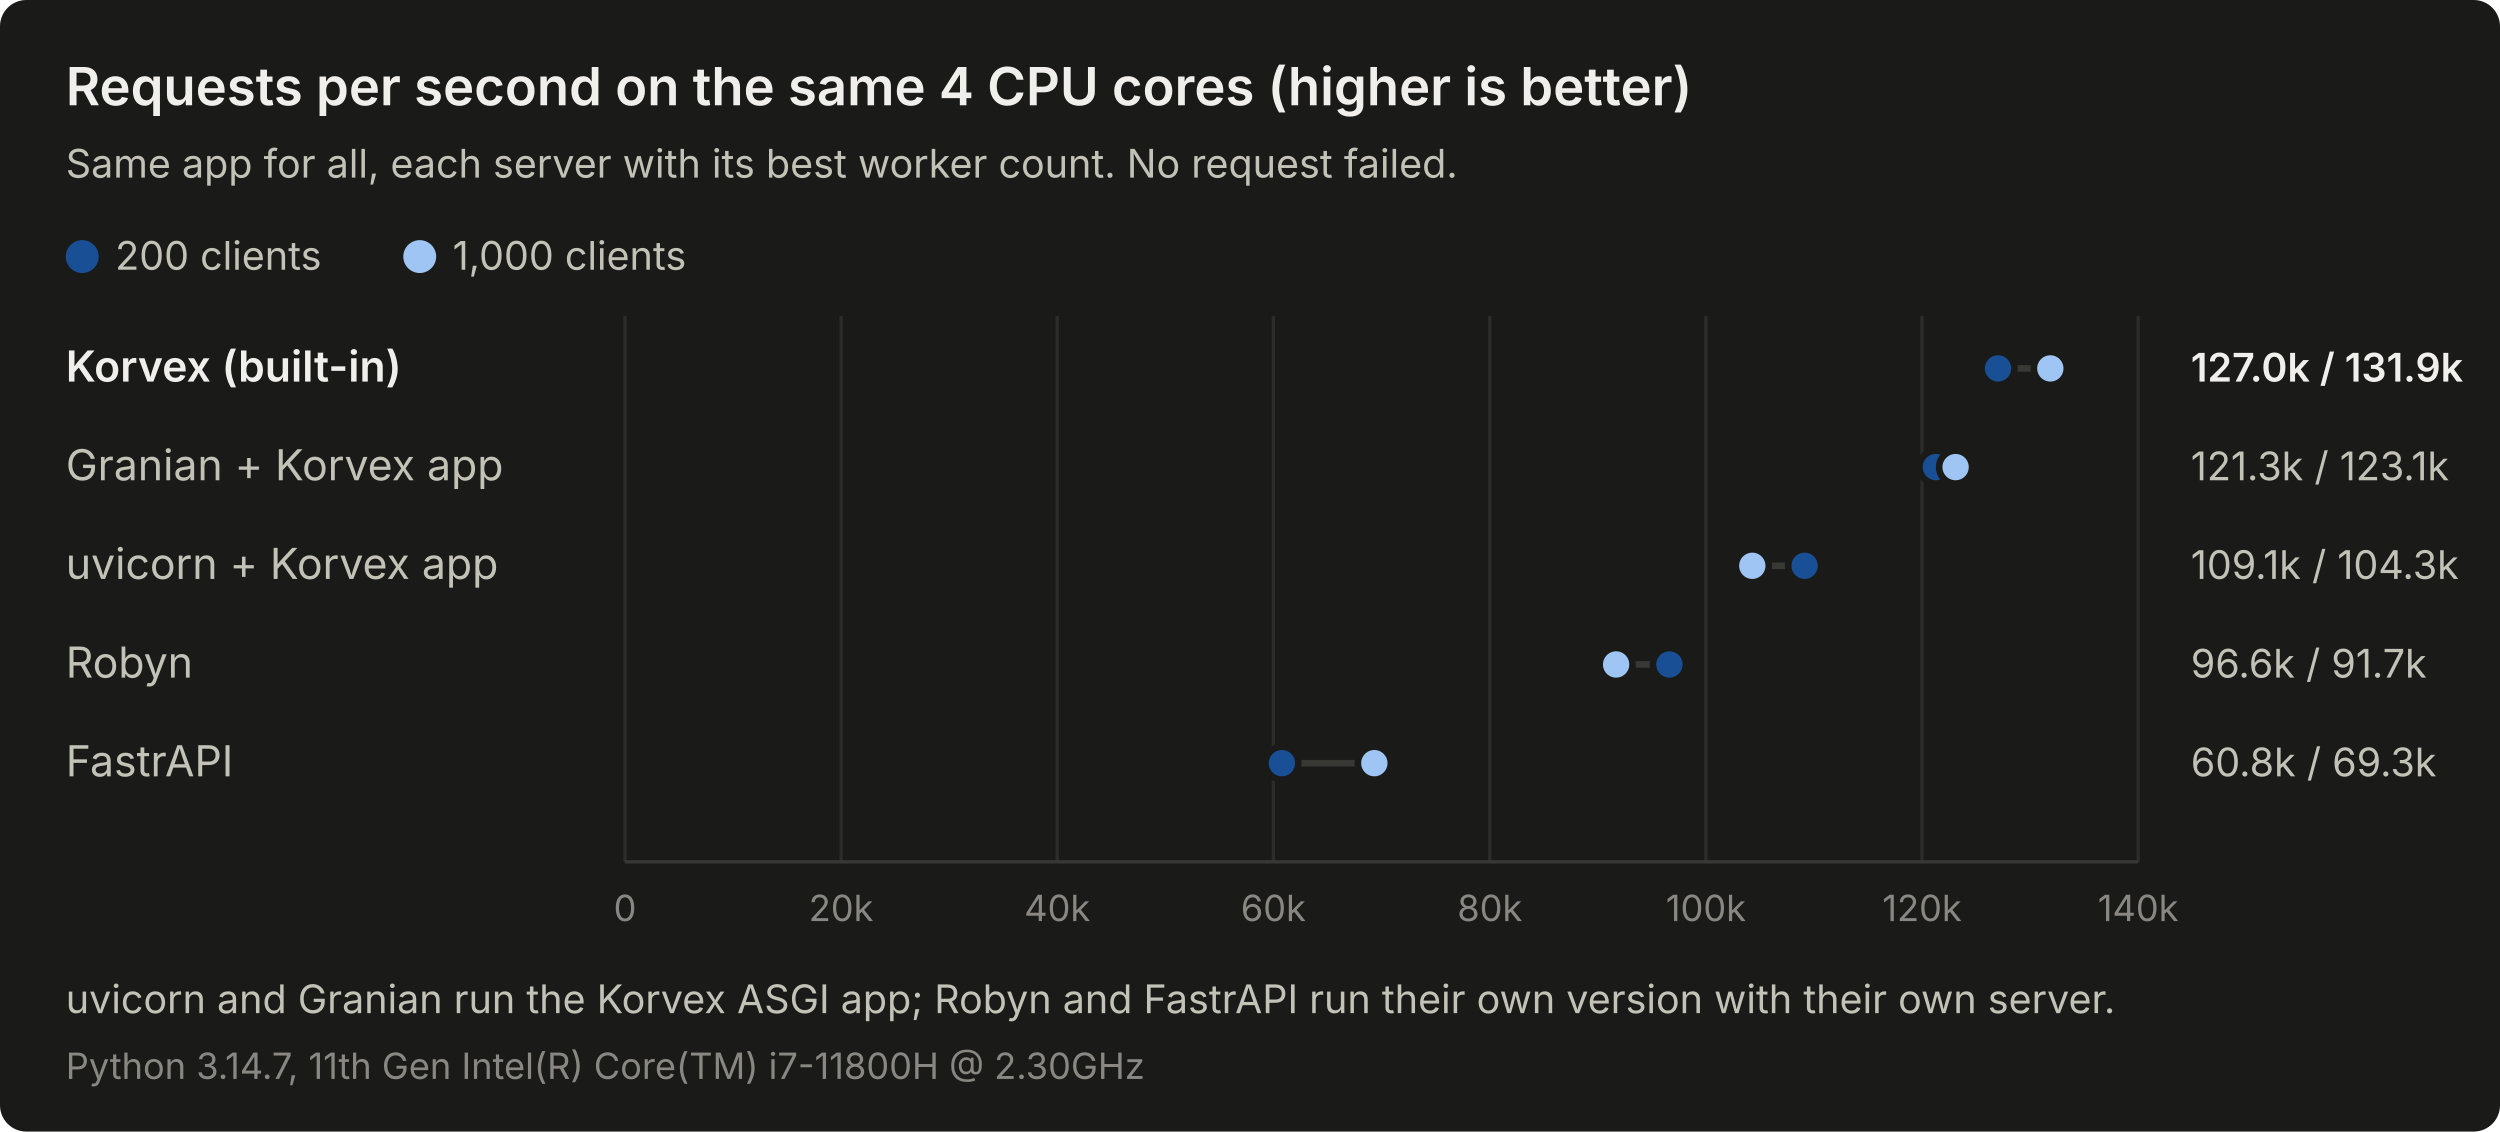
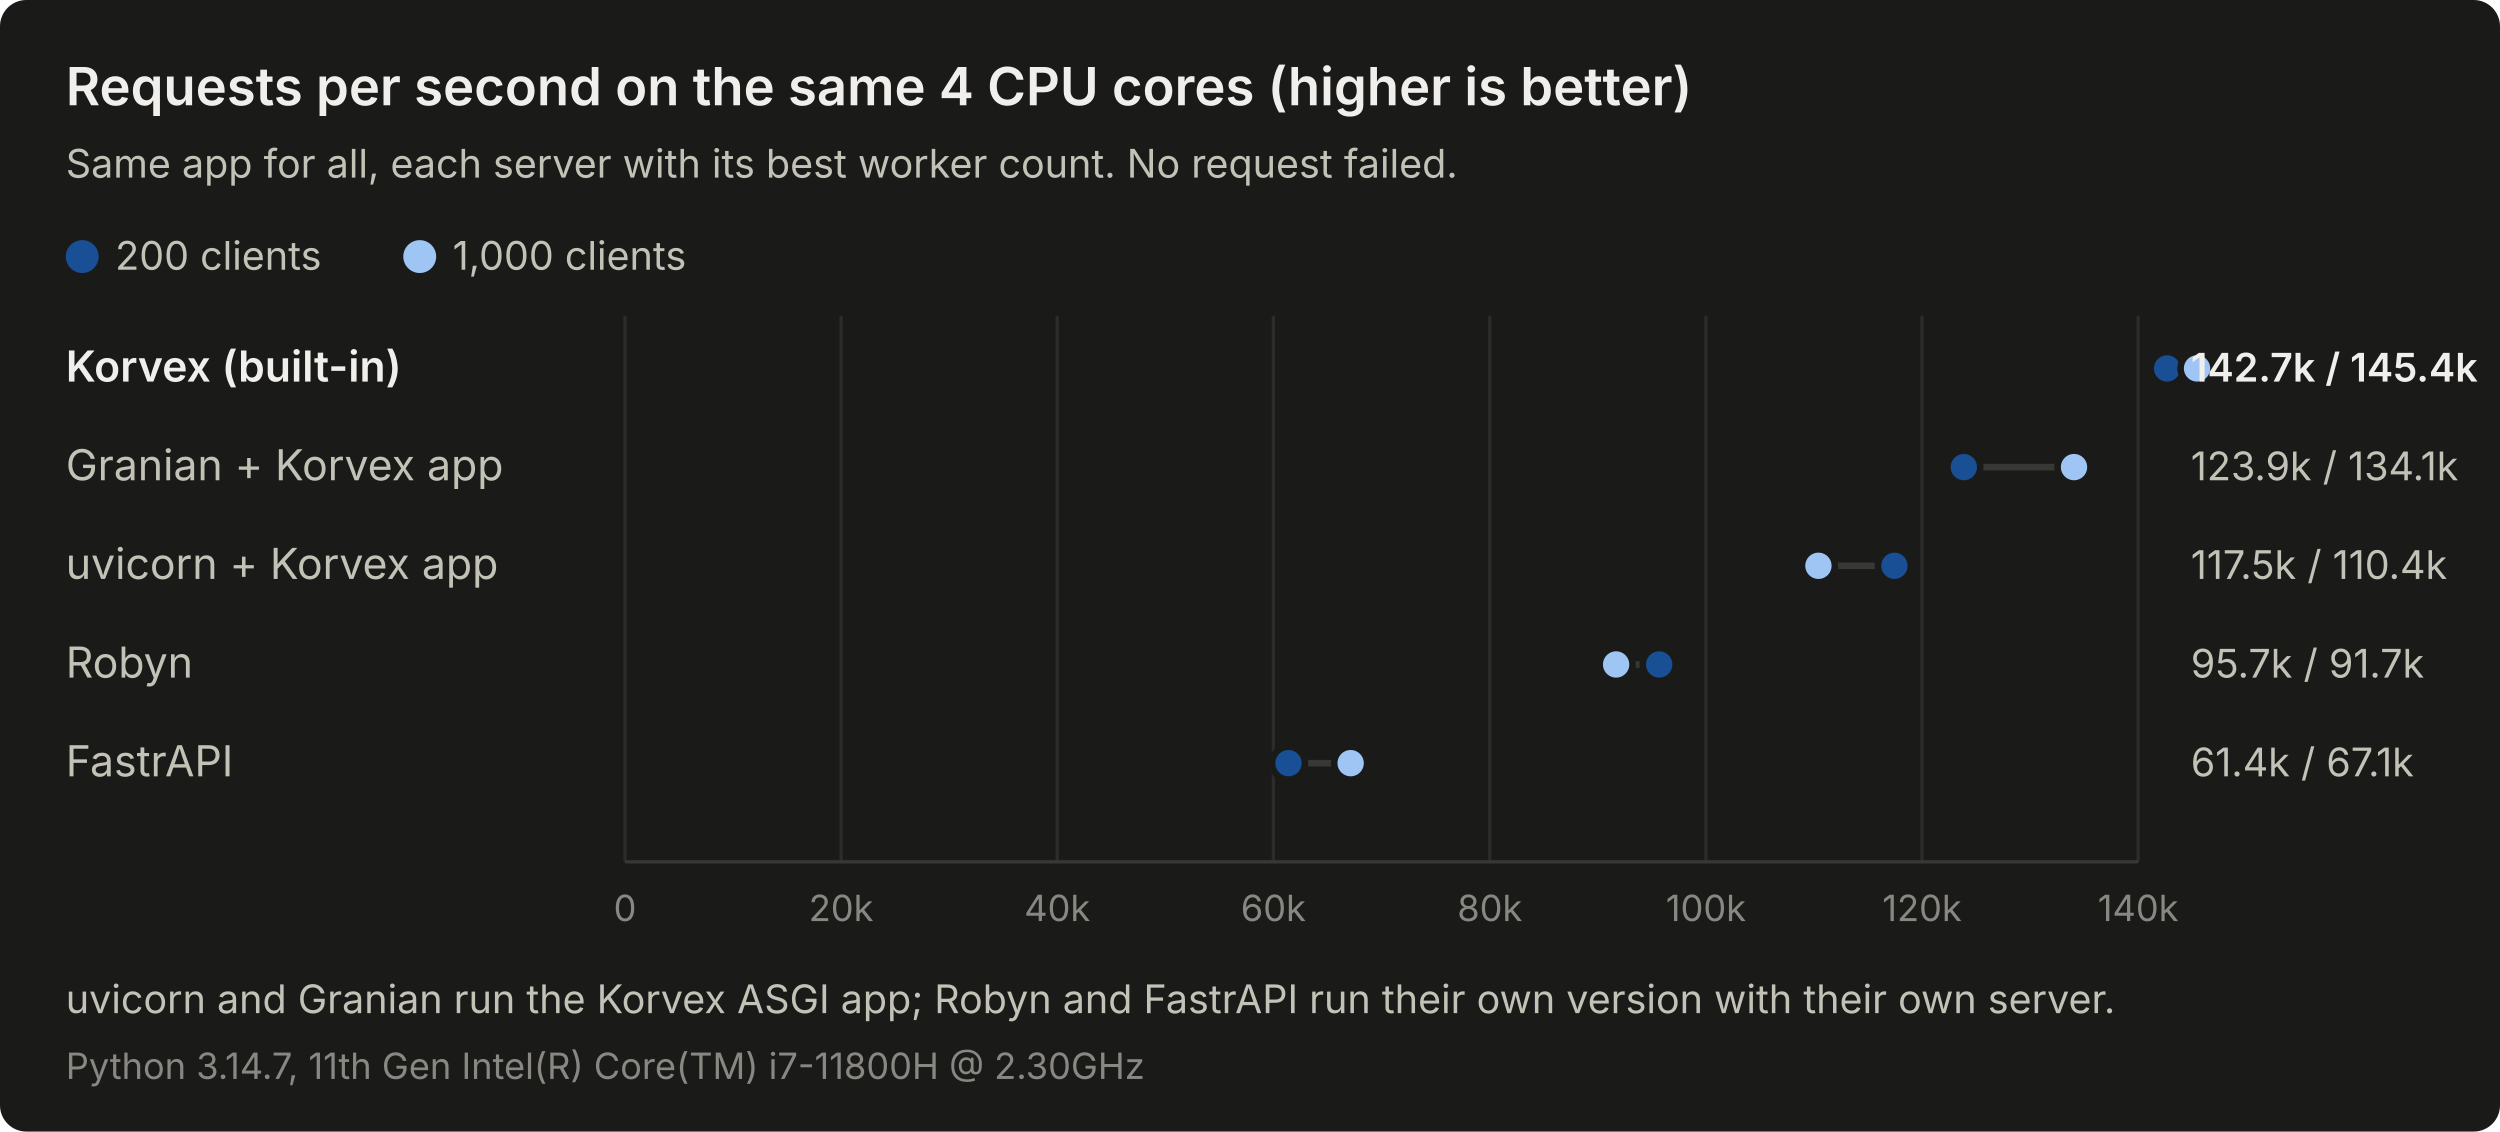
<svg xmlns="http://www.w3.org/2000/svg" width="760" height="344" viewBox="0 0 760 344" font-family="system-ui, -apple-system, Segoe UI, sans-serif" role="img">
  <rect width="760" height="344" rx="8" fill="#1a1a19" />
  <text x="20" y="32" font-size="16" font-weight="600" fill="#f0efec">Requests per second on the same 4 CPU cores (higher is better)</text>
  <text x="20" y="54" font-size="12" fill="#c3c2b7">Same app for all, each server with its best worker count. No request failed.</text>
  <circle cx="25" cy="78" r="5" fill="#184f95" />
  <text x="35" y="82" font-size="12" fill="#c3c2b7">200 clients</text>
  <circle cx="127.6" cy="78" r="5" fill="#9ec5f4" />
  <text x="137.6" y="82" font-size="12" fill="#c3c2b7">1,000 clients</text>
  <line x1="190.0" y1="96" x2="190.0" y2="262" stroke="#2c2c2a" stroke-width="1" />
  <text x="190.0" y="280" font-size="11" text-anchor="middle" fill="#898781">0</text>
  <line x1="255.7" y1="96" x2="255.7" y2="262" stroke="#2c2c2a" stroke-width="1" />
  <text x="255.7" y="280" font-size="11" text-anchor="middle" fill="#898781">20k</text>
  <line x1="321.4" y1="96" x2="321.4" y2="262" stroke="#2c2c2a" stroke-width="1" />
  <text x="321.4" y="280" font-size="11" text-anchor="middle" fill="#898781">40k</text>
  <line x1="387.1" y1="96" x2="387.1" y2="262" stroke="#2c2c2a" stroke-width="1" />
  <text x="387.1" y="280" font-size="11" text-anchor="middle" fill="#898781">60k</text>
  <line x1="452.9" y1="96" x2="452.9" y2="262" stroke="#2c2c2a" stroke-width="1" />
  <text x="452.9" y="280" font-size="11" text-anchor="middle" fill="#898781">80k</text>
  <line x1="518.6" y1="96" x2="518.6" y2="262" stroke="#2c2c2a" stroke-width="1" />
  <text x="518.6" y="280" font-size="11" text-anchor="middle" fill="#898781">100k</text>
  <line x1="584.3" y1="96" x2="584.3" y2="262" stroke="#2c2c2a" stroke-width="1" />
  <text x="584.3" y="280" font-size="11" text-anchor="middle" fill="#898781">120k</text>
  <line x1="650.0" y1="96" x2="650.0" y2="262" stroke="#2c2c2a" stroke-width="1" />
  <text x="650.0" y="280" font-size="11" text-anchor="middle" fill="#898781">140k</text>
  <line x1="190" y1="262" x2="650" y2="262" stroke="#383835" stroke-width="1" />
  <text x="20" y="116" font-size="13" font-weight="600" fill="#f0efec">Korvex (built-in)</text>
-   <line x1="607.4" y1="112" x2="623.3" y2="112" stroke="#383835" stroke-width="2" stroke-linecap="round" />
-   <circle cx="607.4" cy="112" r="5" fill="#184f95" stroke="#1a1a19" stroke-width="2" />
-   <circle cx="623.3" cy="112" r="5" fill="#9ec5f4" stroke="#1a1a19" stroke-width="2" />
-   <text x="666" y="116" font-size="12" font-weight="600" fill="#f0efec">127.0k / 131.9k</text>
+   <line x1="658.8" y1="112" x2="667.9" y2="112" stroke="#383835" stroke-width="2" stroke-linecap="round" />
+   <circle cx="658.8" cy="112" r="5" fill="#184f95" stroke="#1a1a19" stroke-width="2" />
+   <circle cx="667.9" cy="112" r="5" fill="#9ec5f4" stroke="#1a1a19" stroke-width="2" />
+   <text x="666" y="116" font-size="12" font-weight="600" fill="#f0efec">142.7k / 145.4k</text>
  <text x="20" y="146" font-size="13" fill="#c3c2b7">Granian + Korvex app</text>
-   <line x1="588.5" y1="142" x2="594.5" y2="142" stroke="#383835" stroke-width="2" stroke-linecap="round" />
-   <circle cx="588.5" cy="142" r="5" fill="#184f95" stroke="#1a1a19" stroke-width="2" />
-   <circle cx="594.5" cy="142" r="5" fill="#9ec5f4" stroke="#1a1a19" stroke-width="2" />
-   <text x="666" y="146" font-size="12" fill="#c3c2b7">121.3k / 123.1k</text>
+   <line x1="597.0" y1="142" x2="630.5" y2="142" stroke="#383835" stroke-width="2" stroke-linecap="round" />
+   <circle cx="597.0" cy="142" r="5" fill="#184f95" stroke="#1a1a19" stroke-width="2" />
+   <circle cx="630.5" cy="142" r="5" fill="#9ec5f4" stroke="#1a1a19" stroke-width="2" />
+   <text x="666" y="146" font-size="12" fill="#c3c2b7">123.9k / 134.1k</text>
  <text x="20" y="176" font-size="13" fill="#c3c2b7">uvicorn + Korvex app</text>
-   <line x1="532.7" y1="172" x2="548.6" y2="172" stroke="#383835" stroke-width="2" stroke-linecap="round" />
-   <circle cx="548.6" cy="172" r="5" fill="#184f95" stroke="#1a1a19" stroke-width="2" />
-   <circle cx="532.7" cy="172" r="5" fill="#9ec5f4" stroke="#1a1a19" stroke-width="2" />
-   <text x="666" y="176" font-size="12" fill="#c3c2b7">109.1k / 104.3k</text>
+   <line x1="552.8" y1="172" x2="575.9" y2="172" stroke="#383835" stroke-width="2" stroke-linecap="round" />
+   <circle cx="575.9" cy="172" r="5" fill="#184f95" stroke="#1a1a19" stroke-width="2" />
+   <circle cx="552.8" cy="172" r="5" fill="#9ec5f4" stroke="#1a1a19" stroke-width="2" />
+   <text x="666" y="176" font-size="12" fill="#c3c2b7">117.5k / 110.4k</text>
  <text x="20" y="206" font-size="13" fill="#c3c2b7">Robyn</text>
-   <line x1="491.3" y1="202" x2="507.5" y2="202" stroke="#383835" stroke-width="2" stroke-linecap="round" />
-   <circle cx="507.5" cy="202" r="5" fill="#184f95" stroke="#1a1a19" stroke-width="2" />
+   <line x1="491.3" y1="202" x2="504.4" y2="202" stroke="#383835" stroke-width="2" stroke-linecap="round" />
+   <circle cx="504.4" cy="202" r="5" fill="#184f95" stroke="#1a1a19" stroke-width="2" />
  <circle cx="491.3" cy="202" r="5" fill="#9ec5f4" stroke="#1a1a19" stroke-width="2" />
-   <text x="666" y="206" font-size="12" fill="#c3c2b7">96.6k / 91.7k</text>
+   <text x="666" y="206" font-size="12" fill="#c3c2b7">95.7k / 91.7k</text>
  <text x="20" y="236" font-size="13" fill="#c3c2b7">FastrAPI</text>
-   <line x1="389.7" y1="232" x2="417.8" y2="232" stroke="#383835" stroke-width="2" stroke-linecap="round" />
-   <circle cx="389.7" cy="232" r="5" fill="#184f95" stroke="#1a1a19" stroke-width="2" />
-   <circle cx="417.8" cy="232" r="5" fill="#9ec5f4" stroke="#1a1a19" stroke-width="2" />
-   <text x="666" y="236" font-size="12" fill="#c3c2b7">60.8k / 69.3k</text>
+   <line x1="391.7" y1="232" x2="410.6" y2="232" stroke="#383835" stroke-width="2" stroke-linecap="round" />
+   <circle cx="391.7" cy="232" r="5" fill="#184f95" stroke="#1a1a19" stroke-width="2" />
+   <circle cx="410.6" cy="232" r="5" fill="#9ec5f4" stroke="#1a1a19" stroke-width="2" />
+   <text x="666" y="236" font-size="12" fill="#c3c2b7">61.4k / 67.1k</text>
  <text x="20" y="308" font-size="12" fill="#c3c2b7">uvicorn and Granian run the Korvex ASGI app; Robyn and FastrAPI run their own version with their own server.</text>
  <text x="20" y="328" font-size="11" fill="#898781">Python 3.14.7, 11th Gen Intel(R) Core(TM) i7-11800H @ 2.30GHz</text>
</svg>
